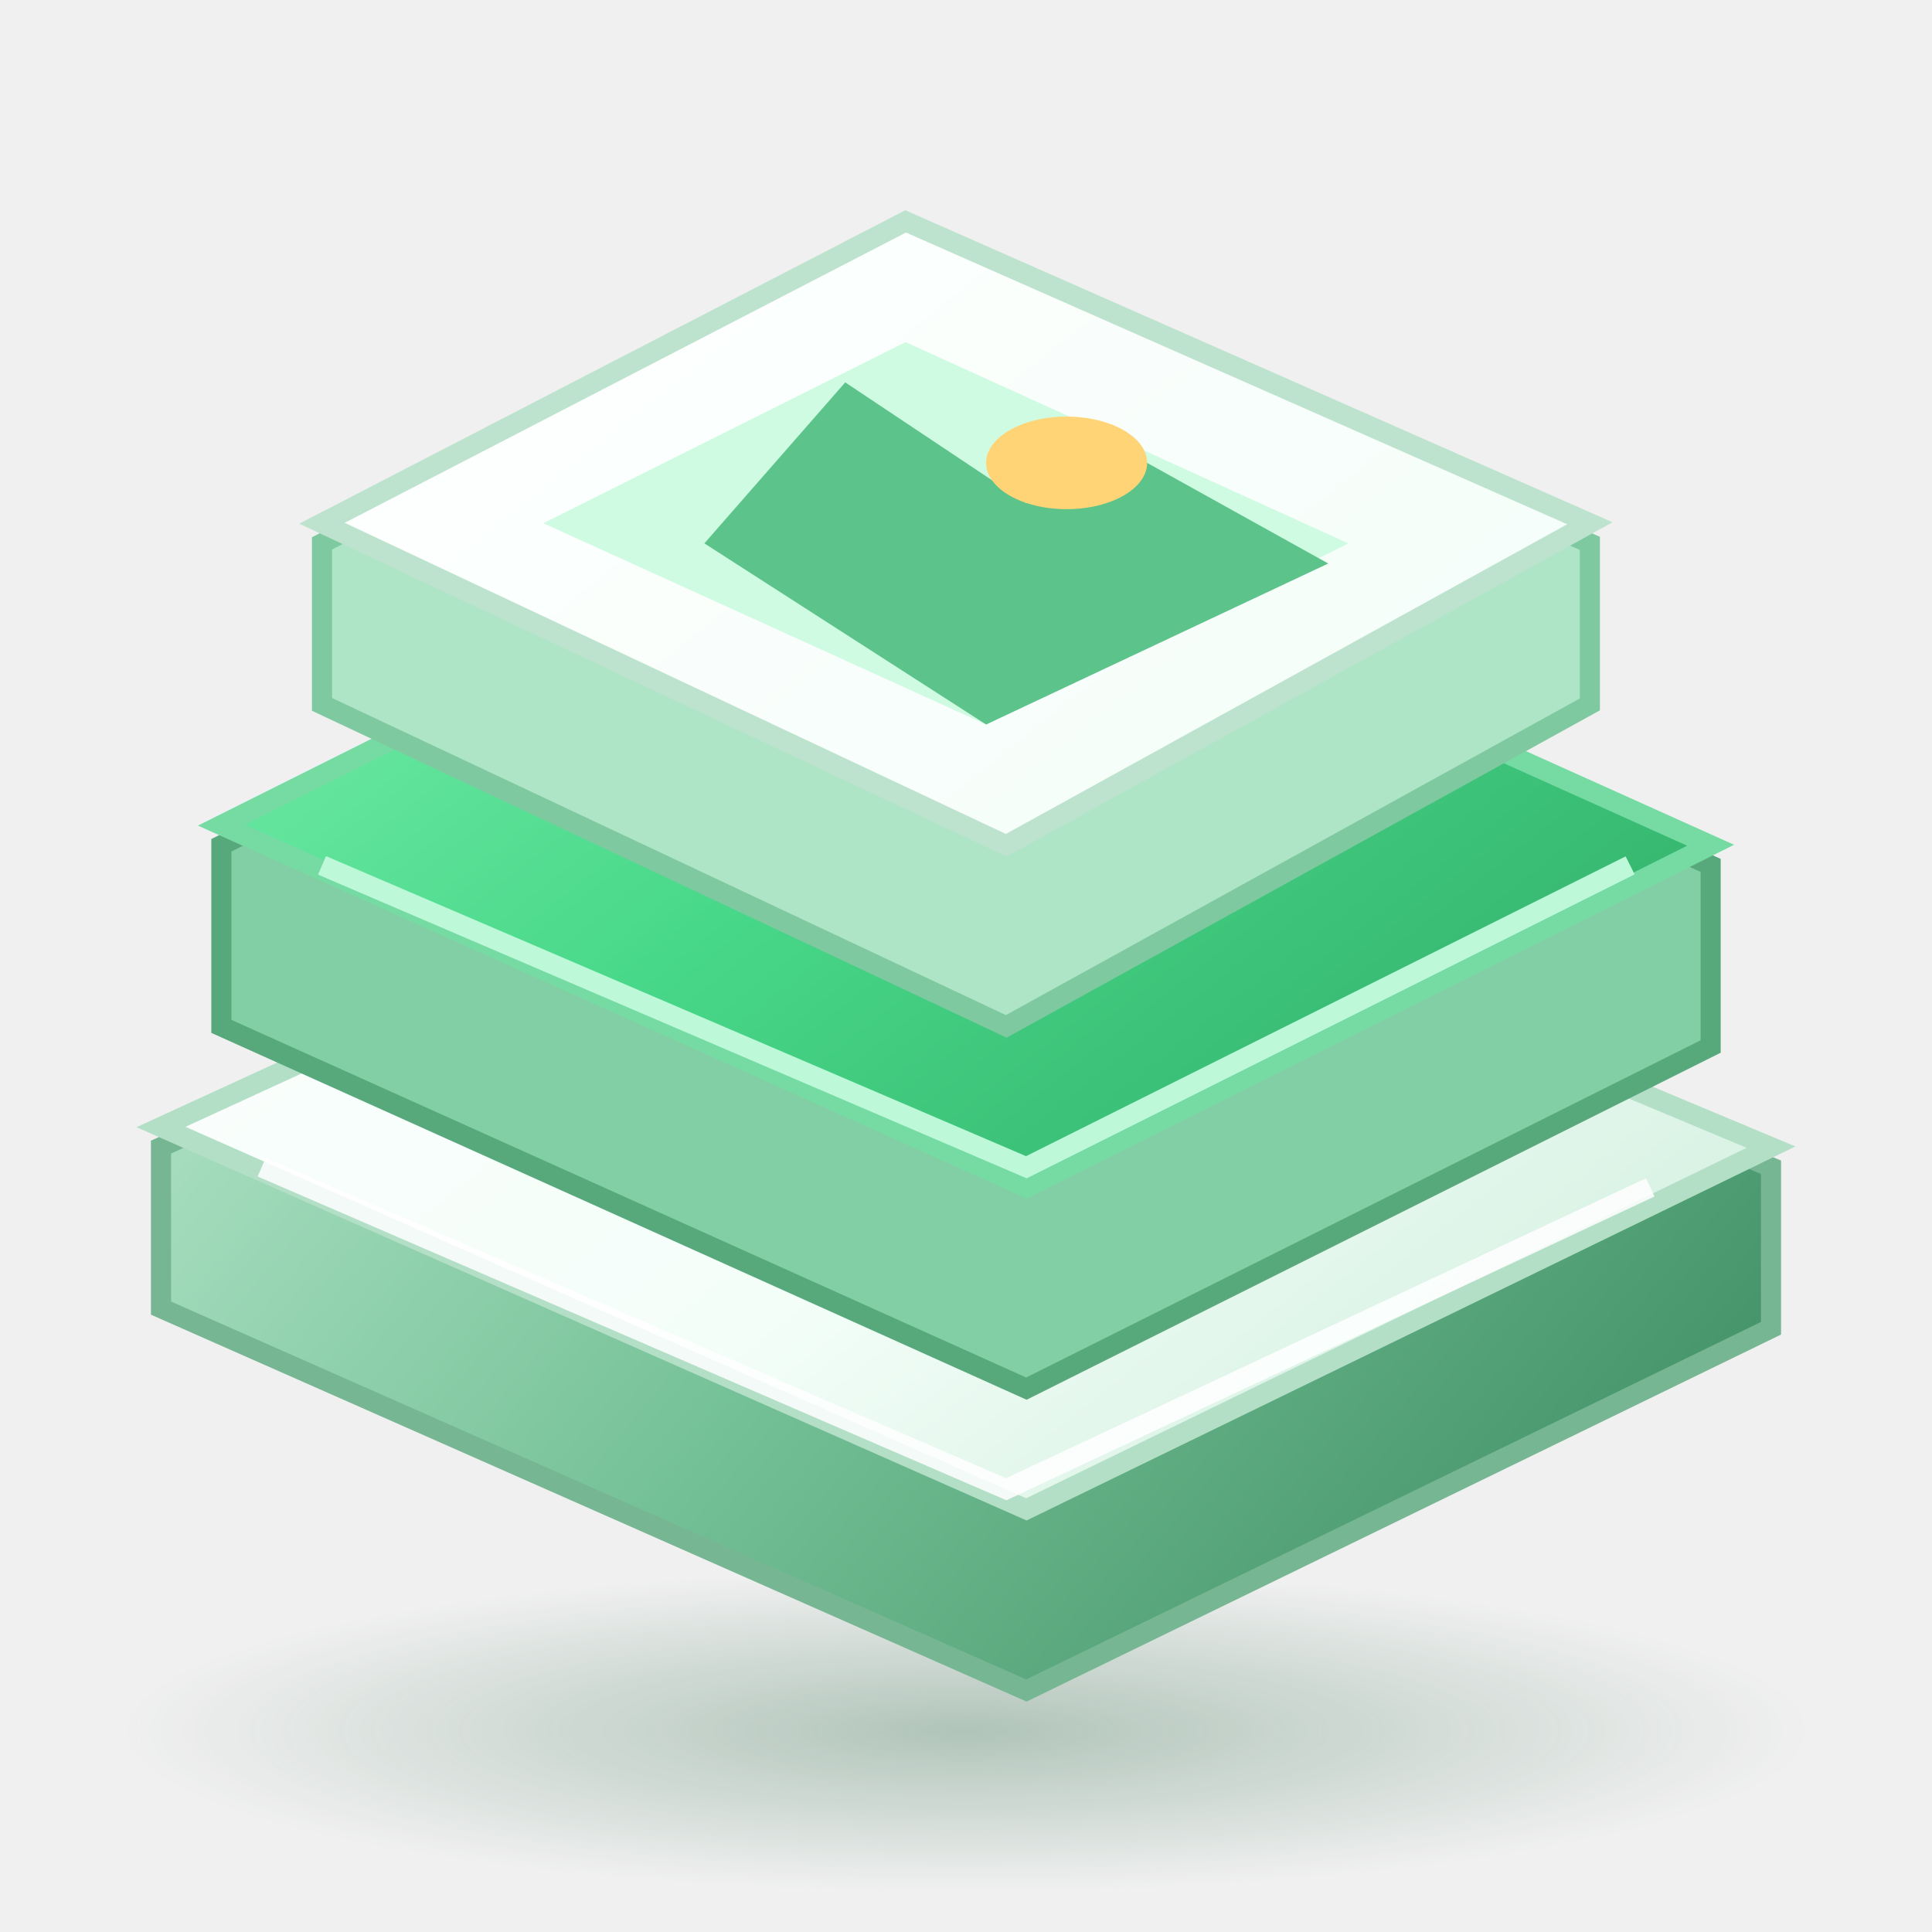
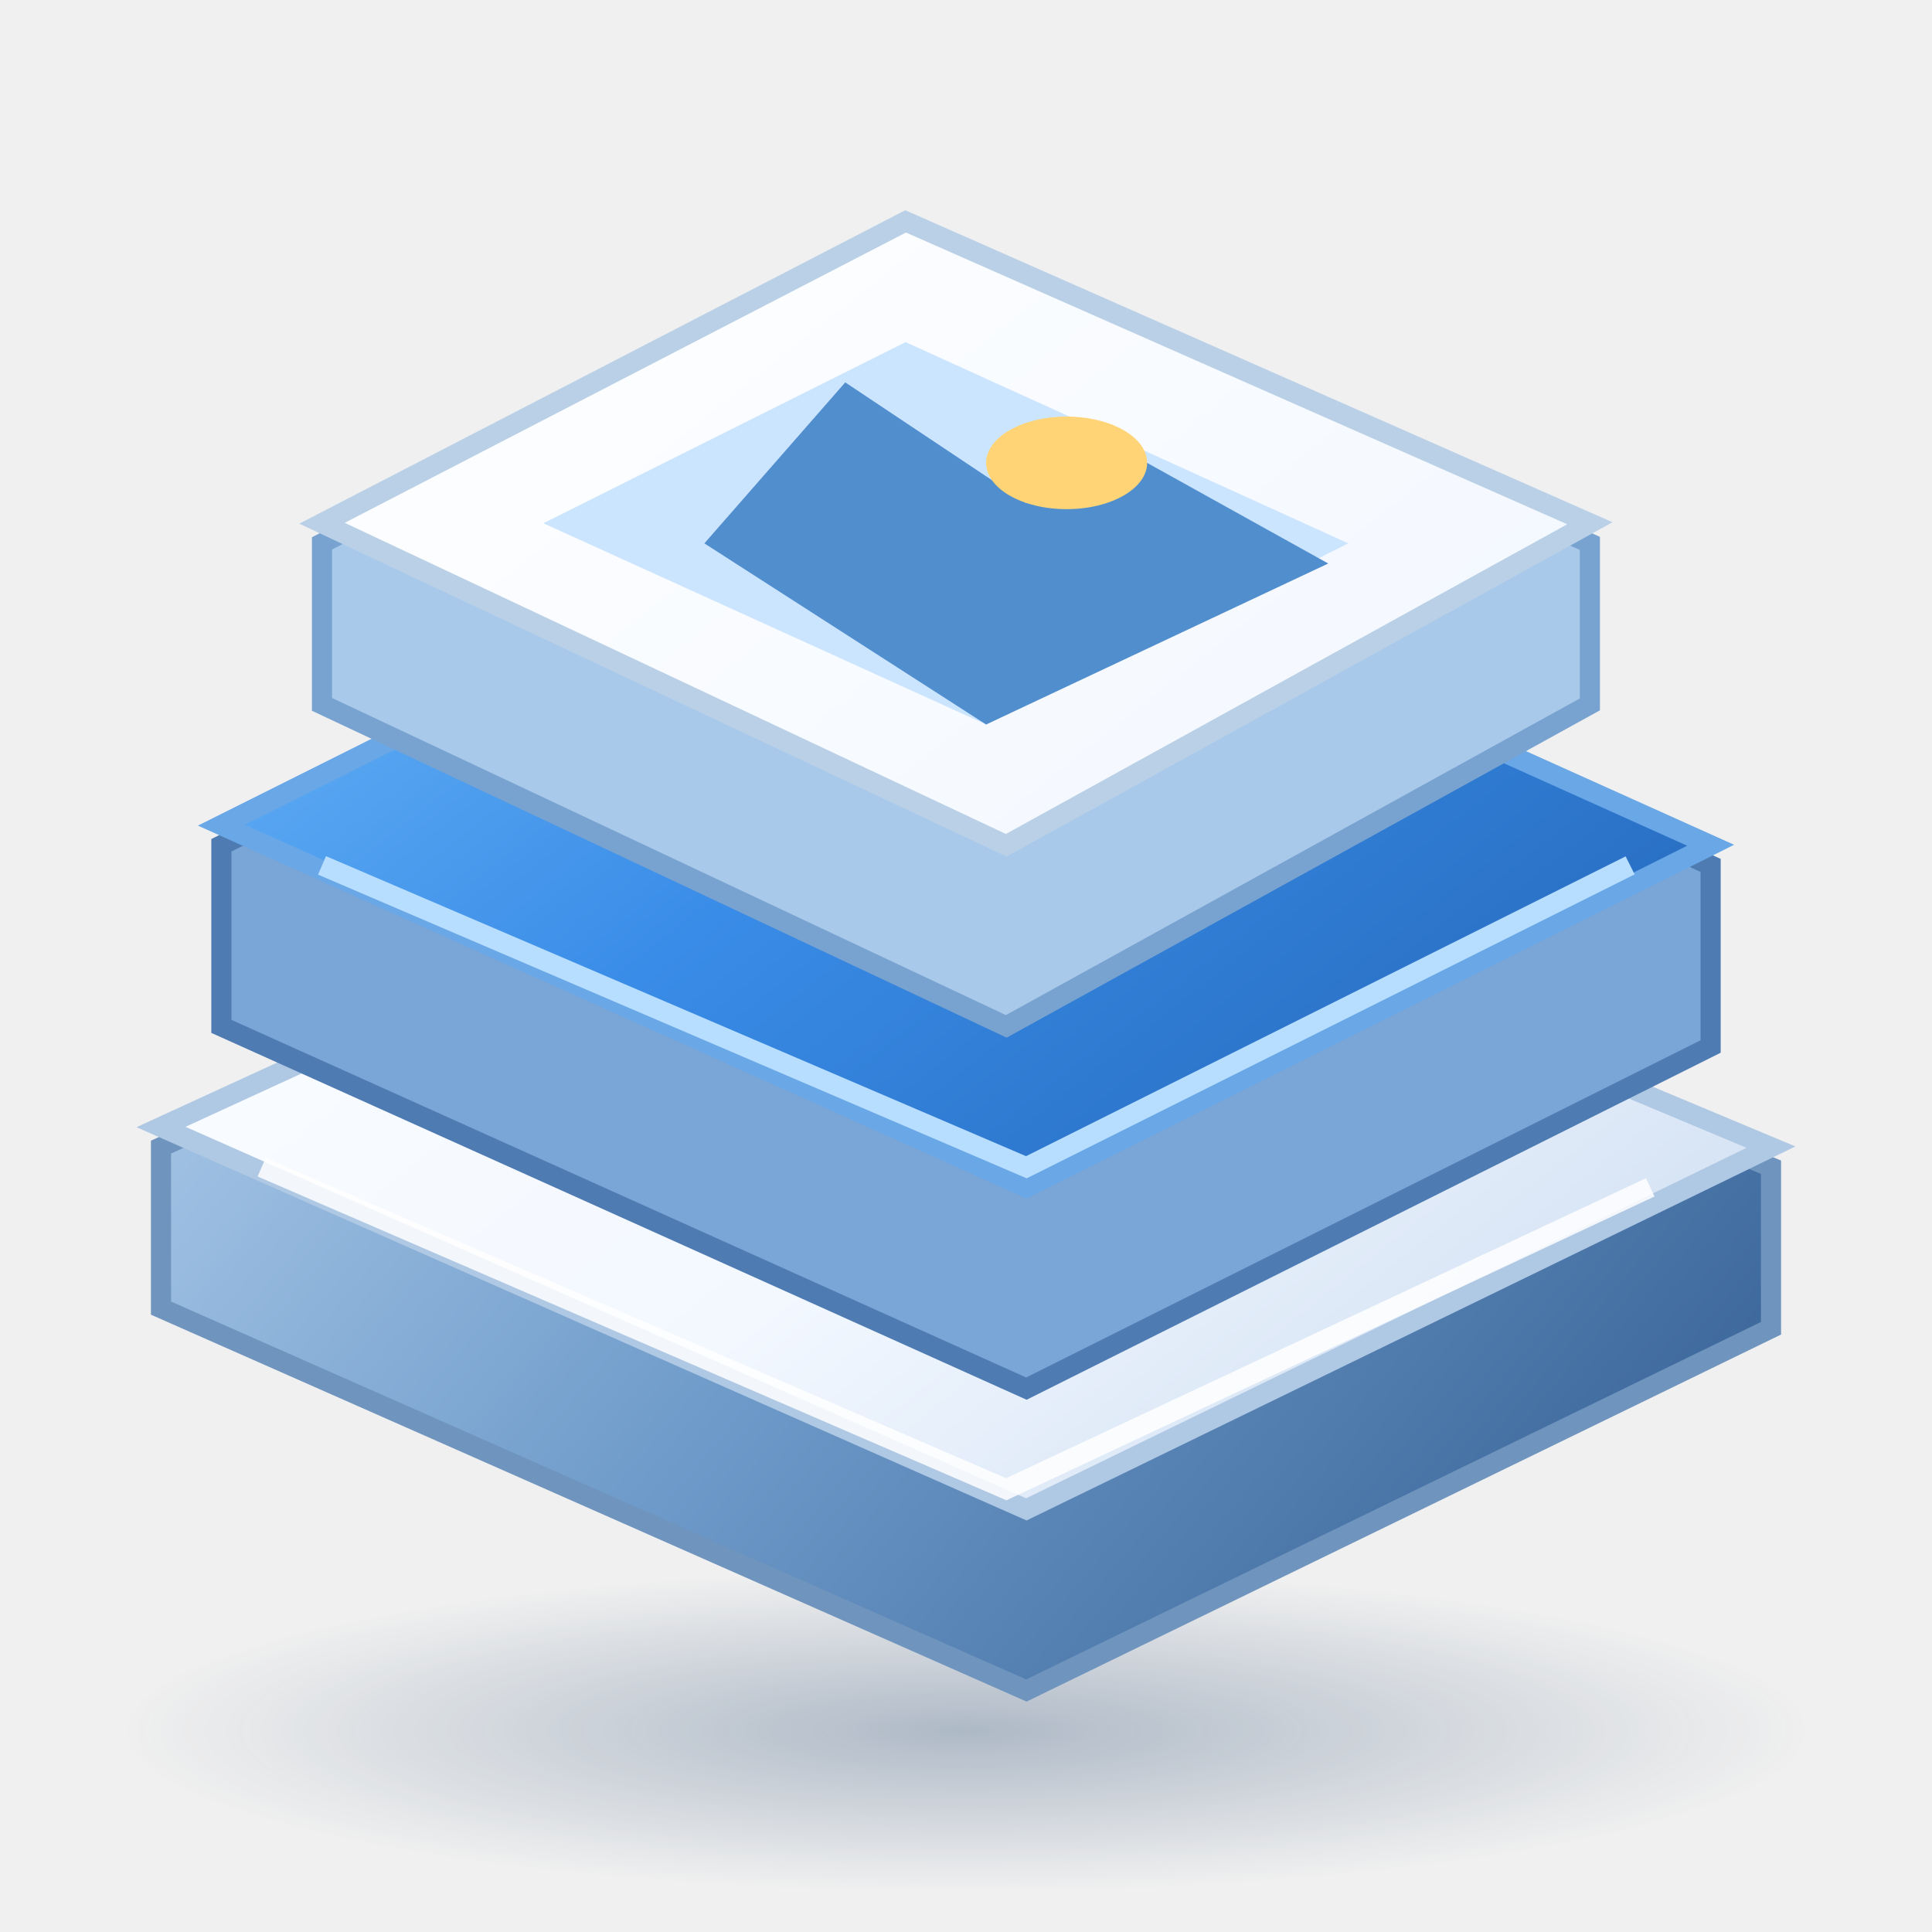
<svg xmlns="http://www.w3.org/2000/svg" viewBox="0 0 96 96" fill="none">
  <defs>
    <linearGradient id="paper" x1="16" y1="10" x2="75" y2="84" gradientUnits="userSpaceOnUse">
      <stop stop-color="#fff" />
-       <stop offset=".6" stop-color="#f4fef9" />
-       <stop offset="1" stop-color="#caecd9" />
+       <stop offset=".6" stop-color="#f3f8ff" />
+       <stop offset="1" stop-color="#c7d9ef" />
    </linearGradient>
    <linearGradient id="blue" x1="15" y1="10" x2="78" y2="90" gradientUnits="userSpaceOnUse">
-       <stop stop-color="#86f4b8" />
-       <stop offset=".4" stop-color="#48d889" />
-       <stop offset="1" stop-color="#229154" />
+       <stop stop-color="#7bc4ff" />
+       <stop offset=".4" stop-color="#398ce7" />
+       <stop offset="1" stop-color="#174f9c" />
    </linearGradient>
    <linearGradient id="edge" x1="12" y1="25" x2="85" y2="86" gradientUnits="userSpaceOnUse">
-       <stop stop-color="#c2edd5" />
-       <stop offset=".5" stop-color="#75c197" />
-       <stop offset="1" stop-color="#39885d" />
+       <stop stop-color="#bdd7f2" />
+       <stop offset=".5" stop-color="#6d9ac9" />
+       <stop offset="1" stop-color="#315b90" />
    </linearGradient>
    <radialGradient id="shadow">
-       <stop stop-color="#1d5f3b" stop-opacity=".3" />
-       <stop offset="1" stop-color="#1d5f3b" stop-opacity="0" />
+       <stop stop-color="#163a66" stop-opacity=".3" />
+       <stop offset="1" stop-color="#163a66" stop-opacity="0" />
    </radialGradient>
  </defs>
  <ellipse cx="48" cy="86" rx="42" ry="8" fill="url(#shadow)" />
-   <path d="m8 57 37-17 43 18v8L51 84 8 65v-8Z" fill="url(#edge)" stroke="#76b693" />
-   <path d="m8 56 37-17 43 18-37 18L8 56Z" fill="url(#paper)" stroke="#b4dfc7" />
-   <path d="m11 42 34-17 40 18v9L51 69 11 51v-9Z" fill="#82cfa5" stroke="#57a97c" />
-   <path d="m11 41 34-17 40 18-34 17-40-18Z" fill="url(#blue)" stroke="#75dba3" />
-   <path d="m16 27 29-15 34 15v8L50 51 16 35v-8Z" fill="#afe5c7" stroke="#7fc9a0" />
-   <path d="m16 26 29-15 34 15-29 16-34-16Z" fill="url(#paper)" stroke="#bde3ce" />
-   <path d="m27 26 18-9 22 10-18 9-22-10Z" fill="#d0fbe3" />
-   <path d="m35 27 7-8 9 6 6-2 9 5-17 8-14-9Z" fill="#5cc38a" />
+   <path d="m8 57 37-17 43 18v8L51 84 8 65v-8Z" fill="url(#edge)" stroke="#6f94bd" />
+   <path d="m8 56 37-17 43 18-37 18L8 56Z" fill="url(#paper)" stroke="#afc8e4" />
+   <path d="m11 42 34-17 40 18v9L51 69 11 51v-9Z" fill="#7aa5d7" stroke="#4e7bb2" />
+   <path d="m11 41 34-17 40 18-34 17-40-18Z" fill="url(#blue)" stroke="#6aa7e6" />
+   <path d="m16 27 29-15 34 15v8L50 51 16 35v-8Z" fill="#a9c9eb" stroke="#78a3d0" />
+   <path d="m16 26 29-15 34 15-29 16-34-16Z" fill="url(#paper)" stroke="#b9d0e7" />
+   <path d="m27 26 18-9 22 10-18 9-22-10Z" fill="#cce5ff" />
+   <path d="m35 27 7-8 9 6 6-2 9 5-17 8-14-9Z" fill="#518ece" />
  <ellipse cx="53" cy="23" rx="4" ry="2.3" fill="#ffd476" />
  <path d="m13 58 37 16 32-15" stroke="#fff" stroke-opacity=".85" />
-   <path d="m16 43 35 15 30-15" stroke="#bdf9d8" />
+   <path d="m16 43 35 15 30-15" stroke="#b7ddff" />
</svg>
